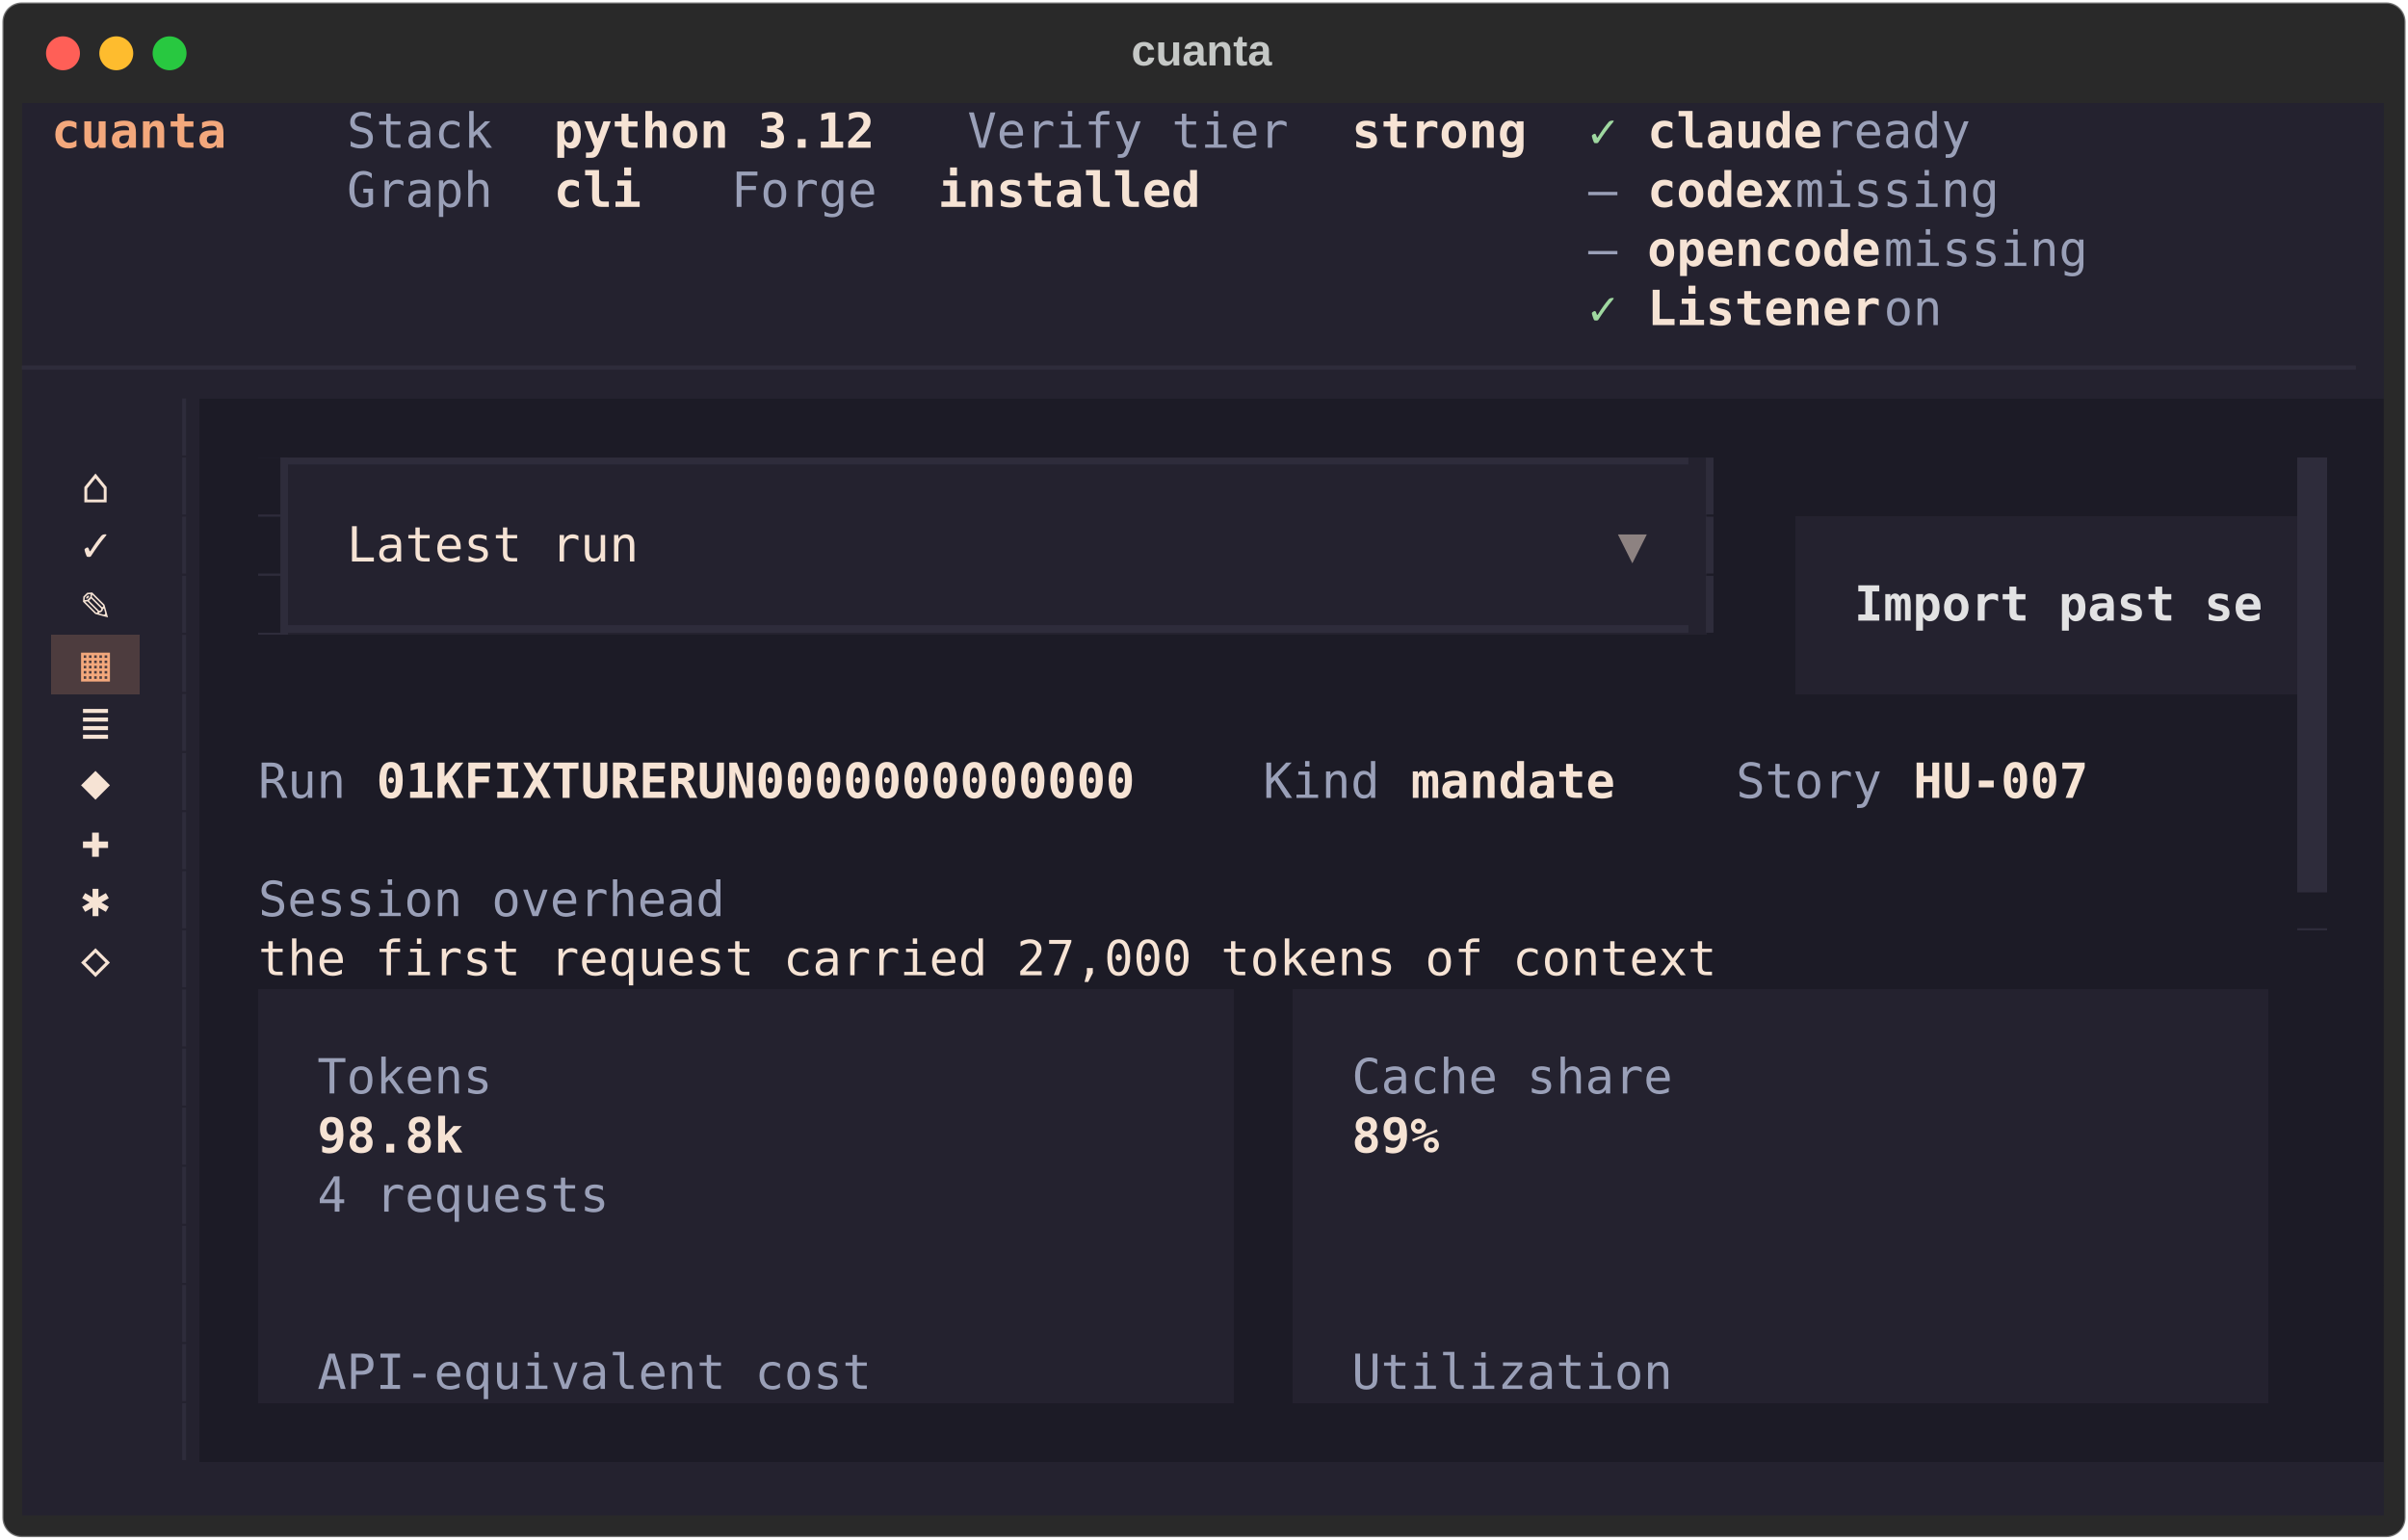
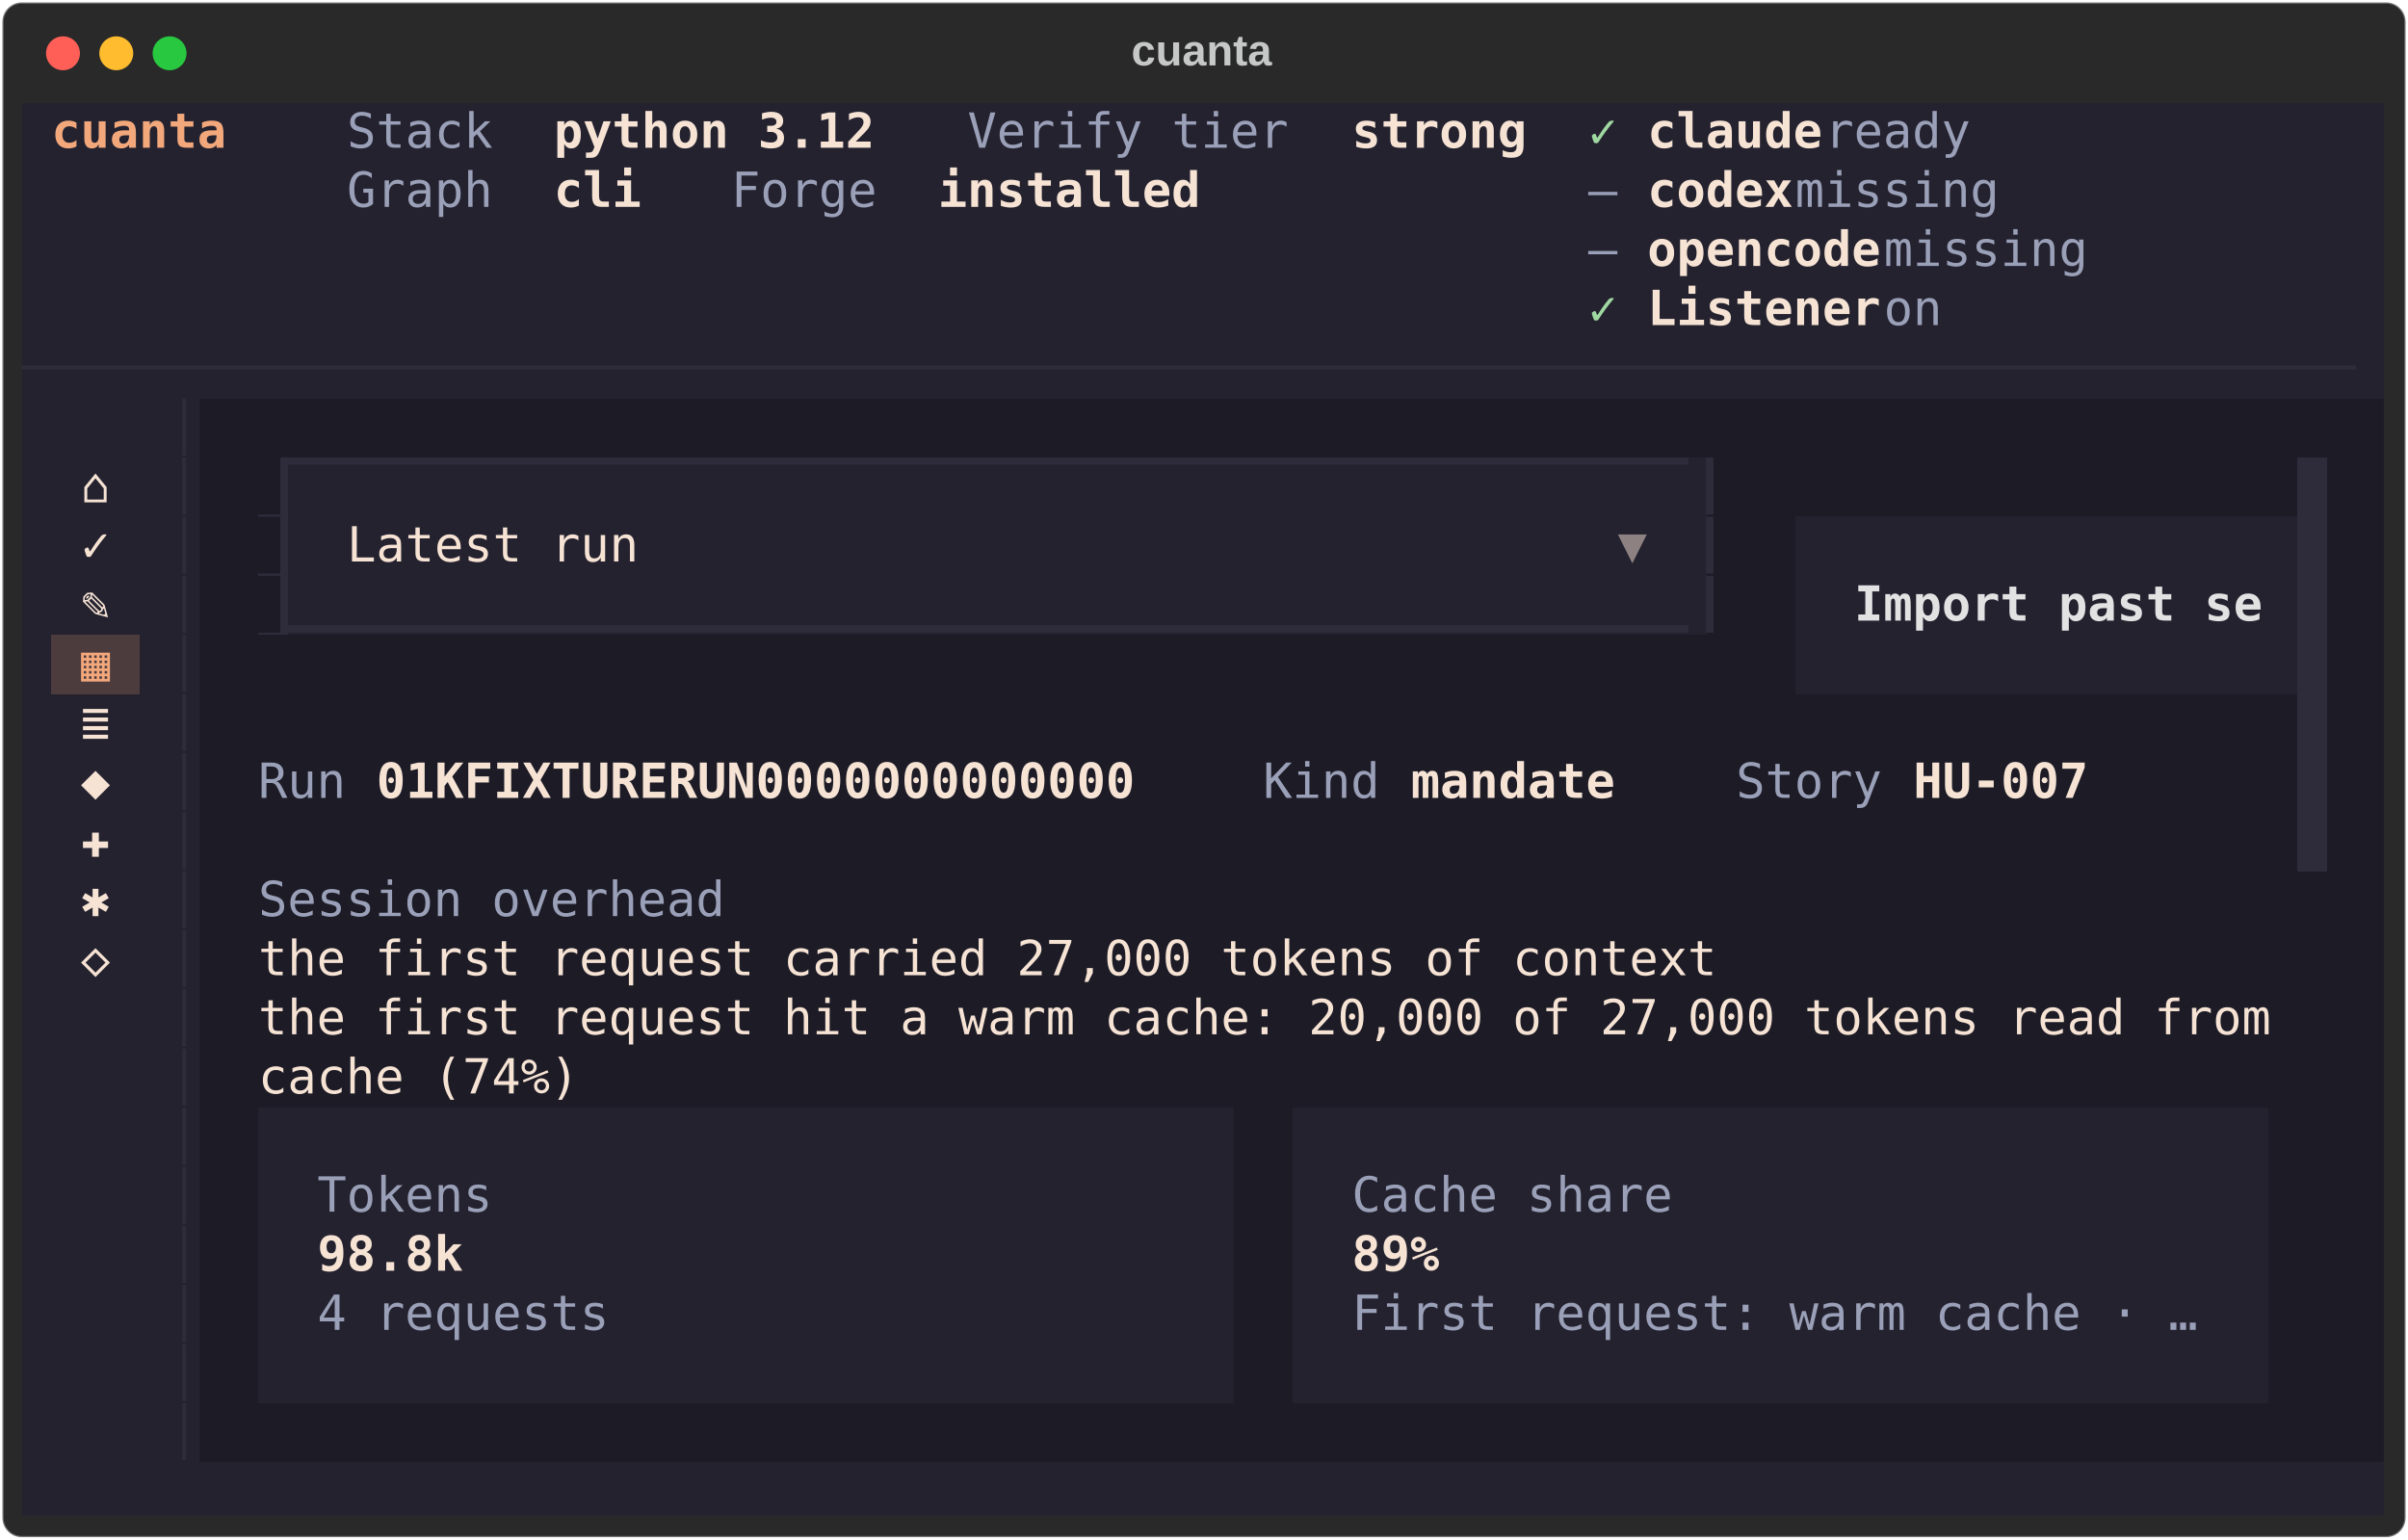
<svg xmlns="http://www.w3.org/2000/svg" class="rich-terminal" viewBox="0 0 994 635.6">
  <style>

    @font-face {
        font-family: "Fira Code";
        src: local("FiraCode-Regular"),
                url("https://cdnjs.cloudflare.com/ajax/libs/firacode/6.2.0/woff2/FiraCode-Regular.woff2") format("woff2"),
                url("https://cdnjs.cloudflare.com/ajax/libs/firacode/6.2.0/woff/FiraCode-Regular.woff") format("woff");
        font-style: normal;
        font-weight: 400;
    }
    @font-face {
        font-family: "Fira Code";
        src: local("FiraCode-Bold"),
                url("https://cdnjs.cloudflare.com/ajax/libs/firacode/6.2.0/woff2/FiraCode-Bold.woff2") format("woff2"),
                url("https://cdnjs.cloudflare.com/ajax/libs/firacode/6.2.0/woff/FiraCode-Bold.woff") format("woff");
        font-style: bold;
        font-weight: 700;
    }

    .terminal-matrix {
        font-family: Fira Code, monospace;
        font-size: 20px;
        line-height: 24.4px;
        font-variant-east-asian: full-width;
    }

    .terminal-title {
        font-size: 18px;
        font-weight: bold;
        font-family: arial;
    }

    .terminal-r1 { fill: #c5c8c6 }
.terminal-r2 { fill: #f3a87c;font-weight: bold }
.terminal-r3 { fill: #9aa0b8 }
.terminal-r4 { fill: #f6e3d4;font-weight: bold }
.terminal-r5 { fill: #f6e3d4 }
.terminal-r6 { fill: #9fd8a0 }
.terminal-r7 { fill: #2e2c3b }
.terminal-r8 { fill: #1c1b26 }
.terminal-r9 { fill: #8d8281 }
.terminal-r10 { fill: #e2e2e3;font-weight: bold }
    </style>
  <defs>
    <clipPath id="terminal-clip-terminal">
      <rect x="0" y="0" width="975.0" height="584.6" />
    </clipPath>
    <clipPath id="terminal-line-0">
      <rect x="0" y="1.5" width="976" height="24.65" />
    </clipPath>
    <clipPath id="terminal-line-1">
      <rect x="0" y="25.9" width="976" height="24.65" />
    </clipPath>
    <clipPath id="terminal-line-2">
      <rect x="0" y="50.3" width="976" height="24.65" />
    </clipPath>
    <clipPath id="terminal-line-3">
      <rect x="0" y="74.7" width="976" height="24.65" />
    </clipPath>
    <clipPath id="terminal-line-4">
      <rect x="0" y="99.1" width="976" height="24.65" />
    </clipPath>
    <clipPath id="terminal-line-5">
      <rect x="0" y="123.5" width="976" height="24.65" />
    </clipPath>
    <clipPath id="terminal-line-6">
      <rect x="0" y="147.9" width="976" height="24.65" />
    </clipPath>
    <clipPath id="terminal-line-7">
      <rect x="0" y="172.3" width="976" height="24.65" />
    </clipPath>
    <clipPath id="terminal-line-8">
      <rect x="0" y="196.7" width="976" height="24.65" />
    </clipPath>
    <clipPath id="terminal-line-9">
      <rect x="0" y="221.1" width="976" height="24.65" />
    </clipPath>
    <clipPath id="terminal-line-10">
      <rect x="0" y="245.5" width="976" height="24.65" />
    </clipPath>
    <clipPath id="terminal-line-11">
      <rect x="0" y="269.9" width="976" height="24.65" />
    </clipPath>
    <clipPath id="terminal-line-12">
      <rect x="0" y="294.3" width="976" height="24.65" />
    </clipPath>
    <clipPath id="terminal-line-13">
      <rect x="0" y="318.7" width="976" height="24.65" />
    </clipPath>
    <clipPath id="terminal-line-14">
      <rect x="0" y="343.1" width="976" height="24.65" />
    </clipPath>
    <clipPath id="terminal-line-15">
      <rect x="0" y="367.5" width="976" height="24.65" />
    </clipPath>
    <clipPath id="terminal-line-16">
      <rect x="0" y="391.9" width="976" height="24.65" />
    </clipPath>
    <clipPath id="terminal-line-17">
      <rect x="0" y="416.3" width="976" height="24.65" />
    </clipPath>
    <clipPath id="terminal-line-18">
      <rect x="0" y="440.7" width="976" height="24.65" />
    </clipPath>
    <clipPath id="terminal-line-19">
      <rect x="0" y="465.1" width="976" height="24.65" />
    </clipPath>
    <clipPath id="terminal-line-20">
      <rect x="0" y="489.5" width="976" height="24.65" />
    </clipPath>
    <clipPath id="terminal-line-21">
      <rect x="0" y="513.9" width="976" height="24.65" />
    </clipPath>
    <clipPath id="terminal-line-22">
      <rect x="0" y="538.3" width="976" height="24.65" />
    </clipPath>
  </defs>
  <rect fill="#292929" stroke="rgba(255,255,255,0.35)" stroke-width="1" x="1" y="1" width="992" height="633.6" rx="8" />
  <text class="terminal-title" fill="#c5c8c6" text-anchor="middle" x="496" y="27">cuanta</text>
  <g transform="translate(26,22)">
    <circle cx="0" cy="0" r="7" fill="#ff5f57" />
    <circle cx="22" cy="0" r="7" fill="#febc2e" />
    <circle cx="44" cy="0" r="7" fill="#28c840" />
  </g>
  <g transform="translate(9, 41)" clip-path="url(#terminal-clip-terminal)">
    <rect fill="#24222f" x="0" y="1.5" width="12.2" height="24.65" shape-rendering="crispEdges" />
    <rect fill="#24222f" x="12.2" y="1.5" width="73.2" height="24.65" shape-rendering="crispEdges" />
    <rect fill="#24222f" x="85.4" y="1.5" width="48.8" height="24.65" shape-rendering="crispEdges" />
    <rect fill="#24222f" x="134.2" y="1.5" width="85.4" height="24.65" shape-rendering="crispEdges" />
    <rect fill="#24222f" x="219.6" y="1.5" width="146.4" height="24.65" shape-rendering="crispEdges" />
    <rect fill="#24222f" x="366" y="1.5" width="24.4" height="24.65" shape-rendering="crispEdges" />
    <rect fill="#24222f" x="390.4" y="1.5" width="158.6" height="24.65" shape-rendering="crispEdges" />
    <rect fill="#24222f" x="549" y="1.5" width="85.4" height="24.65" shape-rendering="crispEdges" />
    <rect fill="#24222f" x="634.4" y="1.5" width="12.2" height="24.65" shape-rendering="crispEdges" />
    <rect fill="#24222f" x="646.6" y="1.5" width="24.4" height="24.65" shape-rendering="crispEdges" />
    <rect fill="#24222f" x="671" y="1.5" width="73.2" height="24.65" shape-rendering="crispEdges" />
    <rect fill="#24222f" x="744.2" y="1.5" width="85.4" height="24.65" shape-rendering="crispEdges" />
    <rect fill="#24222f" x="829.6" y="1.5" width="146.4" height="24.65" shape-rendering="crispEdges" />
    <rect fill="#24222f" x="0" y="25.9" width="134.2" height="24.65" shape-rendering="crispEdges" />
    <rect fill="#24222f" x="134.2" y="25.9" width="85.4" height="24.65" shape-rendering="crispEdges" />
    <rect fill="#24222f" x="219.6" y="25.9" width="48.8" height="24.65" shape-rendering="crispEdges" />
    <rect fill="#24222f" x="268.4" y="25.9" width="24.4" height="24.65" shape-rendering="crispEdges" />
    <rect fill="#24222f" x="292.8" y="25.9" width="85.4" height="24.65" shape-rendering="crispEdges" />
    <rect fill="#24222f" x="378.2" y="25.9" width="122" height="24.65" shape-rendering="crispEdges" />
    <rect fill="#24222f" x="500.2" y="25.9" width="146.4" height="24.65" shape-rendering="crispEdges" />
    <rect fill="#24222f" x="646.6" y="25.9" width="24.4" height="24.65" shape-rendering="crispEdges" />
    <rect fill="#24222f" x="671" y="25.9" width="61" height="24.65" shape-rendering="crispEdges" />
    <rect fill="#24222f" x="732" y="25.9" width="109.8" height="24.65" shape-rendering="crispEdges" />
    <rect fill="#24222f" x="841.8" y="25.9" width="134.2" height="24.65" shape-rendering="crispEdges" />
    <rect fill="#24222f" x="0" y="50.3" width="134.2" height="24.65" shape-rendering="crispEdges" />
    <rect fill="#24222f" x="134.2" y="50.3" width="512.4" height="24.65" shape-rendering="crispEdges" />
    <rect fill="#24222f" x="646.6" y="50.3" width="24.4" height="24.65" shape-rendering="crispEdges" />
    <rect fill="#24222f" x="671" y="50.3" width="97.6" height="24.65" shape-rendering="crispEdges" />
    <rect fill="#24222f" x="768.6" y="50.3" width="109.8" height="24.65" shape-rendering="crispEdges" />
    <rect fill="#24222f" x="878.4" y="50.3" width="97.6" height="24.65" shape-rendering="crispEdges" />
    <rect fill="#24222f" x="0" y="74.7" width="134.2" height="24.65" shape-rendering="crispEdges" />
    <rect fill="#24222f" x="134.2" y="74.7" width="512.4" height="24.65" shape-rendering="crispEdges" />
    <rect fill="#24222f" x="646.6" y="74.7" width="24.4" height="24.65" shape-rendering="crispEdges" />
    <rect fill="#24222f" x="671" y="74.7" width="97.6" height="24.65" shape-rendering="crispEdges" />
    <rect fill="#24222f" x="768.6" y="74.7" width="48.8" height="24.65" shape-rendering="crispEdges" />
    <rect fill="#24222f" x="817.4" y="74.7" width="158.6" height="24.65" shape-rendering="crispEdges" />
    <rect fill="#24222f" x="0" y="99.1" width="976" height="24.65" shape-rendering="crispEdges" />
    <rect fill="#24222f" x="0" y="123.5" width="61" height="24.65" shape-rendering="crispEdges" />
    <rect fill="#24222f" x="61" y="123.5" width="12.2" height="24.65" shape-rendering="crispEdges" />
    <rect fill="#1c1b26" x="73.2" y="123.5" width="902.8" height="24.65" shape-rendering="crispEdges" />
    <rect fill="#24222f" x="0" y="147.9" width="24.4" height="24.65" shape-rendering="crispEdges" />
    <rect fill="#24222f" x="24.4" y="147.9" width="12.2" height="24.65" shape-rendering="crispEdges" />
    <rect fill="#24222f" x="36.6" y="147.9" width="24.4" height="24.65" shape-rendering="crispEdges" />
    <rect fill="#24222f" x="61" y="147.9" width="12.2" height="24.65" shape-rendering="crispEdges" />
    <rect fill="#1c1b26" x="73.2" y="147.9" width="24.4" height="24.65" shape-rendering="crispEdges" />
    <rect fill="#2e2c3b" x="97.6" y="147.9" width="12.2" height="24.65" shape-rendering="crispEdges" />
    <rect fill="#24222f" x="109.8" y="147.9" width="585.6" height="24.65" shape-rendering="crispEdges" />
    <rect fill="#1c1b26" x="695.4" y="147.9" width="12.2" height="24.65" shape-rendering="crispEdges" />
    <rect fill="#1c1b26" x="707.6" y="147.9" width="231.8" height="24.65" shape-rendering="crispEdges" />
    <rect fill="#2e2c3b" x="939.4" y="147.9" width="12.2" height="24.65" shape-rendering="crispEdges" />
    <rect fill="#1c1b26" x="951.6" y="147.9" width="24.4" height="24.65" shape-rendering="crispEdges" />
    <rect fill="#24222f" x="0" y="172.3" width="24.4" height="24.65" shape-rendering="crispEdges" />
    <rect fill="#24222f" x="24.4" y="172.3" width="12.2" height="24.65" shape-rendering="crispEdges" />
    <rect fill="#24222f" x="36.6" y="172.3" width="24.4" height="24.65" shape-rendering="crispEdges" />
    <rect fill="#24222f" x="61" y="172.3" width="12.2" height="24.65" shape-rendering="crispEdges" />
    <rect fill="#1c1b26" x="73.2" y="172.3" width="24.4" height="24.65" shape-rendering="crispEdges" />
    <rect fill="#2e2c3b" x="97.6" y="172.3" width="12.2" height="24.65" shape-rendering="crispEdges" />
    <rect fill="#24222f" x="109.8" y="172.3" width="24.4" height="24.65" shape-rendering="crispEdges" />
    <rect fill="#24222f" x="134.2" y="172.3" width="122" height="24.65" shape-rendering="crispEdges" />
    <rect fill="#24222f" x="256.2" y="172.3" width="402.6" height="24.65" shape-rendering="crispEdges" />
    <rect fill="#24222f" x="658.8" y="172.3" width="12.2" height="24.65" shape-rendering="crispEdges" />
    <rect fill="#24222f" x="671" y="172.3" width="24.4" height="24.65" shape-rendering="crispEdges" />
    <rect fill="#1c1b26" x="695.4" y="172.3" width="12.2" height="24.65" shape-rendering="crispEdges" />
    <rect fill="#1c1b26" x="707.6" y="172.3" width="24.4" height="24.65" shape-rendering="crispEdges" />
    <rect fill="#24222f" x="732" y="172.3" width="207.4" height="24.65" shape-rendering="crispEdges" />
    <rect fill="#2e2c3b" x="939.4" y="172.3" width="12.2" height="24.65" shape-rendering="crispEdges" />
    <rect fill="#1c1b26" x="951.6" y="172.3" width="24.4" height="24.65" shape-rendering="crispEdges" />
    <rect fill="#24222f" x="0" y="196.7" width="24.4" height="24.65" shape-rendering="crispEdges" />
    <rect fill="#24222f" x="24.4" y="196.7" width="12.2" height="24.65" shape-rendering="crispEdges" />
    <rect fill="#24222f" x="36.6" y="196.7" width="24.4" height="24.65" shape-rendering="crispEdges" />
    <rect fill="#24222f" x="61" y="196.7" width="12.2" height="24.65" shape-rendering="crispEdges" />
    <rect fill="#1c1b26" x="73.2" y="196.7" width="24.4" height="24.65" shape-rendering="crispEdges" />
    <rect fill="#2e2c3b" x="97.6" y="196.7" width="12.2" height="24.65" shape-rendering="crispEdges" />
    <rect fill="#24222f" x="109.8" y="196.7" width="585.6" height="24.65" shape-rendering="crispEdges" />
    <rect fill="#1c1b26" x="695.4" y="196.7" width="12.2" height="24.65" shape-rendering="crispEdges" />
    <rect fill="#1c1b26" x="707.6" y="196.7" width="24.4" height="24.65" shape-rendering="crispEdges" />
    <rect fill="#24222f" x="732" y="196.7" width="24.4" height="24.65" shape-rendering="crispEdges" />
    <rect fill="#24222f" x="756.4" y="196.7" width="183" height="24.65" shape-rendering="crispEdges" />
    <rect fill="#2e2c3b" x="939.4" y="196.7" width="12.2" height="24.65" shape-rendering="crispEdges" />
    <rect fill="#1c1b26" x="951.6" y="196.7" width="24.4" height="24.65" shape-rendering="crispEdges" />
    <rect fill="#24222f" x="0" y="221.1" width="12.2" height="24.65" shape-rendering="crispEdges" />
    <rect fill="#4d3c3e" x="12.2" y="221.1" width="12.2" height="24.65" shape-rendering="crispEdges" />
    <rect fill="#4d3c3e" x="24.4" y="221.1" width="12.2" height="24.65" shape-rendering="crispEdges" />
    <rect fill="#4d3c3e" x="36.6" y="221.1" width="12.2" height="24.65" shape-rendering="crispEdges" />
    <rect fill="#24222f" x="48.8" y="221.1" width="12.2" height="24.65" shape-rendering="crispEdges" />
    <rect fill="#24222f" x="61" y="221.1" width="12.2" height="24.65" shape-rendering="crispEdges" />
    <rect fill="#1c1b26" x="73.2" y="221.1" width="658.8" height="24.65" shape-rendering="crispEdges" />
    <rect fill="#24222f" x="732" y="221.1" width="207.4" height="24.65" shape-rendering="crispEdges" />
    <rect fill="#2e2c3b" x="939.4" y="221.1" width="12.2" height="24.65" shape-rendering="crispEdges" />
    <rect fill="#1c1b26" x="951.6" y="221.1" width="24.4" height="24.65" shape-rendering="crispEdges" />
    <rect fill="#24222f" x="0" y="245.5" width="24.4" height="24.65" shape-rendering="crispEdges" />
    <rect fill="#24222f" x="24.4" y="245.5" width="12.2" height="24.65" shape-rendering="crispEdges" />
    <rect fill="#24222f" x="36.6" y="245.5" width="24.4" height="24.65" shape-rendering="crispEdges" />
    <rect fill="#24222f" x="61" y="245.5" width="12.2" height="24.65" shape-rendering="crispEdges" />
    <rect fill="#1c1b26" x="73.2" y="245.5" width="866.2" height="24.65" shape-rendering="crispEdges" />
    <rect fill="#2e2c3b" x="939.4" y="245.5" width="12.2" height="24.65" shape-rendering="crispEdges" />
    <rect fill="#1c1b26" x="951.6" y="245.5" width="24.4" height="24.65" shape-rendering="crispEdges" />
    <rect fill="#24222f" x="0" y="269.9" width="24.4" height="24.65" shape-rendering="crispEdges" />
    <rect fill="#24222f" x="24.4" y="269.9" width="12.2" height="24.65" shape-rendering="crispEdges" />
    <rect fill="#24222f" x="36.6" y="269.9" width="24.4" height="24.65" shape-rendering="crispEdges" />
    <rect fill="#24222f" x="61" y="269.9" width="12.2" height="24.65" shape-rendering="crispEdges" />
    <rect fill="#1c1b26" x="73.2" y="269.9" width="24.4" height="24.65" shape-rendering="crispEdges" />
    <rect fill="#1c1b26" x="97.6" y="269.9" width="48.8" height="24.65" shape-rendering="crispEdges" />
    <rect fill="#1c1b26" x="146.4" y="269.9" width="317.2" height="24.65" shape-rendering="crispEdges" />
    <rect fill="#1c1b26" x="463.6" y="269.9" width="48.8" height="24.65" shape-rendering="crispEdges" />
    <rect fill="#1c1b26" x="512.4" y="269.9" width="61" height="24.65" shape-rendering="crispEdges" />
    <rect fill="#1c1b26" x="573.4" y="269.9" width="85.4" height="24.65" shape-rendering="crispEdges" />
    <rect fill="#1c1b26" x="658.8" y="269.9" width="48.8" height="24.65" shape-rendering="crispEdges" />
    <rect fill="#1c1b26" x="707.6" y="269.9" width="73.2" height="24.65" shape-rendering="crispEdges" />
    <rect fill="#1c1b26" x="780.8" y="269.9" width="73.2" height="24.65" shape-rendering="crispEdges" />
    <rect fill="#1c1b26" x="854" y="269.9" width="48.8" height="24.65" shape-rendering="crispEdges" />
    <rect fill="#1c1b26" x="902.8" y="269.9" width="36.6" height="24.65" shape-rendering="crispEdges" />
    <rect fill="#2e2c3b" x="939.4" y="269.9" width="12.2" height="24.65" shape-rendering="crispEdges" />
    <rect fill="#1c1b26" x="951.6" y="269.9" width="24.4" height="24.65" shape-rendering="crispEdges" />
    <rect fill="#24222f" x="0" y="294.3" width="24.4" height="24.65" shape-rendering="crispEdges" />
    <rect fill="#24222f" x="24.4" y="294.3" width="12.2" height="24.65" shape-rendering="crispEdges" />
    <rect fill="#24222f" x="36.6" y="294.3" width="24.4" height="24.65" shape-rendering="crispEdges" />
    <rect fill="#24222f" x="61" y="294.3" width="12.2" height="24.65" shape-rendering="crispEdges" />
    <rect fill="#1c1b26" x="73.2" y="294.3" width="866.2" height="24.65" shape-rendering="crispEdges" />
    <rect fill="#2e2c3b" x="939.4" y="294.3" width="12.2" height="24.65" shape-rendering="crispEdges" />
    <rect fill="#1c1b26" x="951.6" y="294.3" width="24.4" height="24.65" shape-rendering="crispEdges" />
    <rect fill="#24222f" x="0" y="318.7" width="24.4" height="24.65" shape-rendering="crispEdges" />
    <rect fill="#24222f" x="24.4" y="318.7" width="12.2" height="24.65" shape-rendering="crispEdges" />
    <rect fill="#24222f" x="36.6" y="318.7" width="24.4" height="24.65" shape-rendering="crispEdges" />
    <rect fill="#24222f" x="61" y="318.7" width="12.2" height="24.65" shape-rendering="crispEdges" />
    <rect fill="#1c1b26" x="73.2" y="318.7" width="24.4" height="24.65" shape-rendering="crispEdges" />
    <rect fill="#1c1b26" x="97.6" y="318.7" width="195.2" height="24.65" shape-rendering="crispEdges" />
    <rect fill="#1c1b26" x="292.8" y="318.7" width="646.6" height="24.65" shape-rendering="crispEdges" />
-     <rect fill="#2e2c3b" x="939.4" y="318.7" width="12.2" height="24.65" shape-rendering="crispEdges" />
+     <rect fill="#1c1b26" x="939.4" y="318.7" width="12.2" height="24.65" shape-rendering="crispEdges" />
    <rect fill="#1c1b26" x="951.6" y="318.7" width="24.4" height="24.65" shape-rendering="crispEdges" />
    <rect fill="#24222f" x="0" y="343.1" width="24.4" height="24.65" shape-rendering="crispEdges" />
    <rect fill="#24222f" x="24.4" y="343.1" width="12.2" height="24.65" shape-rendering="crispEdges" />
    <rect fill="#24222f" x="36.6" y="343.1" width="24.4" height="24.65" shape-rendering="crispEdges" />
    <rect fill="#24222f" x="61" y="343.1" width="12.2" height="24.65" shape-rendering="crispEdges" />
    <rect fill="#1c1b26" x="73.2" y="343.1" width="24.4" height="24.65" shape-rendering="crispEdges" />
    <rect fill="#1c1b26" x="97.6" y="343.1" width="610" height="24.65" shape-rendering="crispEdges" />
    <rect fill="#1c1b26" x="707.6" y="343.1" width="231.8" height="24.65" shape-rendering="crispEdges" />
    <rect fill="#1c1b26" x="939.4" y="343.1" width="12.2" height="24.65" shape-rendering="crispEdges" />
    <rect fill="#1c1b26" x="951.6" y="343.1" width="24.4" height="24.65" shape-rendering="crispEdges" />
    <rect fill="#24222f" x="0" y="367.5" width="61" height="24.65" shape-rendering="crispEdges" />
    <rect fill="#24222f" x="61" y="367.5" width="12.2" height="24.65" shape-rendering="crispEdges" />
    <rect fill="#1c1b26" x="73.2" y="367.5" width="24.4" height="24.65" shape-rendering="crispEdges" />
-     <rect fill="#24222f" x="97.6" y="367.5" width="402.6" height="24.65" shape-rendering="crispEdges" />
-     <rect fill="#1c1b26" x="500.2" y="367.5" width="24.4" height="24.65" shape-rendering="crispEdges" />
-     <rect fill="#24222f" x="524.6" y="367.5" width="402.6" height="24.65" shape-rendering="crispEdges" />
-     <rect fill="#1c1b26" x="927.2" y="367.5" width="12.2" height="24.65" shape-rendering="crispEdges" />
+     <rect fill="#1c1b26" x="97.6" y="367.5" width="841.8" height="24.65" shape-rendering="crispEdges" />
    <rect fill="#1c1b26" x="939.4" y="367.5" width="12.2" height="24.65" shape-rendering="crispEdges" />
    <rect fill="#1c1b26" x="951.6" y="367.5" width="24.4" height="24.65" shape-rendering="crispEdges" />
    <rect fill="#24222f" x="0" y="391.9" width="61" height="24.65" shape-rendering="crispEdges" />
    <rect fill="#24222f" x="61" y="391.9" width="12.2" height="24.65" shape-rendering="crispEdges" />
    <rect fill="#1c1b26" x="73.2" y="391.9" width="24.4" height="24.65" shape-rendering="crispEdges" />
-     <rect fill="#24222f" x="97.6" y="391.9" width="24.4" height="24.65" shape-rendering="crispEdges" />
-     <rect fill="#24222f" x="122" y="391.9" width="73.2" height="24.65" shape-rendering="crispEdges" />
-     <rect fill="#24222f" x="195.2" y="391.9" width="305" height="24.65" shape-rendering="crispEdges" />
-     <rect fill="#1c1b26" x="500.2" y="391.9" width="24.4" height="24.65" shape-rendering="crispEdges" />
-     <rect fill="#24222f" x="524.6" y="391.9" width="24.4" height="24.65" shape-rendering="crispEdges" />
-     <rect fill="#24222f" x="549" y="391.9" width="134.2" height="24.65" shape-rendering="crispEdges" />
-     <rect fill="#24222f" x="683.2" y="391.9" width="244" height="24.65" shape-rendering="crispEdges" />
-     <rect fill="#1c1b26" x="927.2" y="391.9" width="12.2" height="24.65" shape-rendering="crispEdges" />
+     <rect fill="#1c1b26" x="97.6" y="391.9" width="134.2" height="24.65" shape-rendering="crispEdges" />
+     <rect fill="#1c1b26" x="231.8" y="391.9" width="707.6" height="24.65" shape-rendering="crispEdges" />
    <rect fill="#1c1b26" x="939.4" y="391.9" width="12.2" height="24.65" shape-rendering="crispEdges" />
    <rect fill="#1c1b26" x="951.6" y="391.9" width="24.4" height="24.65" shape-rendering="crispEdges" />
    <rect fill="#24222f" x="0" y="416.3" width="61" height="24.65" shape-rendering="crispEdges" />
    <rect fill="#24222f" x="61" y="416.3" width="12.2" height="24.65" shape-rendering="crispEdges" />
    <rect fill="#1c1b26" x="73.2" y="416.3" width="24.4" height="24.65" shape-rendering="crispEdges" />
-     <rect fill="#24222f" x="97.6" y="416.3" width="24.4" height="24.65" shape-rendering="crispEdges" />
-     <rect fill="#24222f" x="122" y="416.3" width="61" height="24.65" shape-rendering="crispEdges" />
-     <rect fill="#24222f" x="183" y="416.3" width="317.2" height="24.65" shape-rendering="crispEdges" />
+     <rect fill="#24222f" x="97.6" y="416.3" width="402.6" height="24.65" shape-rendering="crispEdges" />
    <rect fill="#1c1b26" x="500.2" y="416.3" width="24.4" height="24.65" shape-rendering="crispEdges" />
-     <rect fill="#24222f" x="524.6" y="416.3" width="24.4" height="24.65" shape-rendering="crispEdges" />
-     <rect fill="#24222f" x="549" y="416.3" width="36.6" height="24.65" shape-rendering="crispEdges" />
-     <rect fill="#24222f" x="585.6" y="416.3" width="341.6" height="24.65" shape-rendering="crispEdges" />
+     <rect fill="#24222f" x="524.6" y="416.3" width="402.6" height="24.65" shape-rendering="crispEdges" />
    <rect fill="#1c1b26" x="927.2" y="416.3" width="12.2" height="24.65" shape-rendering="crispEdges" />
    <rect fill="#1c1b26" x="939.4" y="416.3" width="12.2" height="24.65" shape-rendering="crispEdges" />
    <rect fill="#1c1b26" x="951.6" y="416.3" width="24.4" height="24.65" shape-rendering="crispEdges" />
    <rect fill="#24222f" x="0" y="440.7" width="61" height="24.65" shape-rendering="crispEdges" />
    <rect fill="#24222f" x="61" y="440.7" width="12.2" height="24.65" shape-rendering="crispEdges" />
    <rect fill="#1c1b26" x="73.2" y="440.7" width="24.4" height="24.65" shape-rendering="crispEdges" />
    <rect fill="#24222f" x="97.6" y="440.7" width="24.4" height="24.65" shape-rendering="crispEdges" />
-     <rect fill="#24222f" x="122" y="440.7" width="122" height="24.65" shape-rendering="crispEdges" />
-     <rect fill="#24222f" x="244" y="440.7" width="256.2" height="24.65" shape-rendering="crispEdges" />
+     <rect fill="#24222f" x="122" y="440.7" width="73.2" height="24.65" shape-rendering="crispEdges" />
+     <rect fill="#24222f" x="195.2" y="440.7" width="305" height="24.65" shape-rendering="crispEdges" />
    <rect fill="#1c1b26" x="500.2" y="440.7" width="24.4" height="24.65" shape-rendering="crispEdges" />
    <rect fill="#24222f" x="524.6" y="440.7" width="24.4" height="24.65" shape-rendering="crispEdges" />
-     <rect fill="#24222f" x="549" y="440.7" width="0" height="24.65" shape-rendering="crispEdges" />
-     <rect fill="#24222f" x="549" y="440.7" width="378.2" height="24.65" shape-rendering="crispEdges" />
+     <rect fill="#24222f" x="549" y="440.7" width="134.2" height="24.65" shape-rendering="crispEdges" />
+     <rect fill="#24222f" x="683.2" y="440.7" width="244" height="24.65" shape-rendering="crispEdges" />
    <rect fill="#1c1b26" x="927.2" y="440.7" width="12.2" height="24.65" shape-rendering="crispEdges" />
    <rect fill="#1c1b26" x="939.4" y="440.7" width="12.2" height="24.65" shape-rendering="crispEdges" />
    <rect fill="#1c1b26" x="951.6" y="440.7" width="24.4" height="24.65" shape-rendering="crispEdges" />
    <rect fill="#24222f" x="0" y="465.1" width="61" height="24.65" shape-rendering="crispEdges" />
    <rect fill="#24222f" x="61" y="465.1" width="12.2" height="24.65" shape-rendering="crispEdges" />
    <rect fill="#1c1b26" x="73.2" y="465.1" width="24.4" height="24.65" shape-rendering="crispEdges" />
-     <rect fill="#24222f" x="97.6" y="465.1" width="402.6" height="24.65" shape-rendering="crispEdges" />
+     <rect fill="#24222f" x="97.6" y="465.1" width="24.4" height="24.65" shape-rendering="crispEdges" />
+     <rect fill="#24222f" x="122" y="465.1" width="61" height="24.65" shape-rendering="crispEdges" />
+     <rect fill="#24222f" x="183" y="465.1" width="317.2" height="24.65" shape-rendering="crispEdges" />
    <rect fill="#1c1b26" x="500.2" y="465.1" width="24.4" height="24.65" shape-rendering="crispEdges" />
-     <rect fill="#24222f" x="524.6" y="465.1" width="402.6" height="24.65" shape-rendering="crispEdges" />
+     <rect fill="#24222f" x="524.6" y="465.1" width="24.4" height="24.65" shape-rendering="crispEdges" />
+     <rect fill="#24222f" x="549" y="465.1" width="36.6" height="24.65" shape-rendering="crispEdges" />
+     <rect fill="#24222f" x="585.6" y="465.1" width="341.6" height="24.65" shape-rendering="crispEdges" />
    <rect fill="#1c1b26" x="927.2" y="465.1" width="12.2" height="24.65" shape-rendering="crispEdges" />
    <rect fill="#1c1b26" x="939.4" y="465.1" width="12.2" height="24.65" shape-rendering="crispEdges" />
    <rect fill="#1c1b26" x="951.6" y="465.1" width="24.4" height="24.65" shape-rendering="crispEdges" />
    <rect fill="#24222f" x="0" y="489.5" width="61" height="24.65" shape-rendering="crispEdges" />
    <rect fill="#24222f" x="61" y="489.5" width="12.2" height="24.65" shape-rendering="crispEdges" />
    <rect fill="#1c1b26" x="73.2" y="489.5" width="24.4" height="24.65" shape-rendering="crispEdges" />
-     <rect fill="#24222f" x="97.6" y="489.5" width="402.6" height="24.65" shape-rendering="crispEdges" />
+     <rect fill="#24222f" x="97.6" y="489.5" width="24.4" height="24.65" shape-rendering="crispEdges" />
+     <rect fill="#24222f" x="122" y="489.5" width="122" height="24.65" shape-rendering="crispEdges" />
+     <rect fill="#24222f" x="244" y="489.5" width="256.2" height="24.65" shape-rendering="crispEdges" />
    <rect fill="#1c1b26" x="500.2" y="489.5" width="24.4" height="24.65" shape-rendering="crispEdges" />
-     <rect fill="#24222f" x="524.6" y="489.5" width="402.6" height="24.65" shape-rendering="crispEdges" />
+     <rect fill="#24222f" x="524.6" y="489.5" width="24.4" height="24.65" shape-rendering="crispEdges" />
+     <rect fill="#24222f" x="549" y="489.5" width="353.8" height="24.65" shape-rendering="crispEdges" />
+     <rect fill="#24222f" x="902.8" y="489.5" width="24.4" height="24.65" shape-rendering="crispEdges" />
    <rect fill="#1c1b26" x="927.2" y="489.5" width="12.2" height="24.65" shape-rendering="crispEdges" />
    <rect fill="#1c1b26" x="939.4" y="489.5" width="12.2" height="24.65" shape-rendering="crispEdges" />
    <rect fill="#1c1b26" x="951.6" y="489.5" width="24.4" height="24.65" shape-rendering="crispEdges" />
    <rect fill="#24222f" x="0" y="513.9" width="61" height="24.65" shape-rendering="crispEdges" />
    <rect fill="#24222f" x="61" y="513.9" width="12.2" height="24.65" shape-rendering="crispEdges" />
    <rect fill="#1c1b26" x="73.2" y="513.9" width="24.4" height="24.65" shape-rendering="crispEdges" />
-     <rect fill="#24222f" x="97.6" y="513.9" width="24.4" height="24.65" shape-rendering="crispEdges" />
-     <rect fill="#24222f" x="122" y="513.9" width="231.8" height="24.65" shape-rendering="crispEdges" />
-     <rect fill="#24222f" x="353.8" y="513.9" width="146.4" height="24.65" shape-rendering="crispEdges" />
+     <rect fill="#24222f" x="97.6" y="513.9" width="402.6" height="24.65" shape-rendering="crispEdges" />
    <rect fill="#1c1b26" x="500.2" y="513.9" width="24.4" height="24.65" shape-rendering="crispEdges" />
-     <rect fill="#24222f" x="524.6" y="513.9" width="24.4" height="24.65" shape-rendering="crispEdges" />
-     <rect fill="#24222f" x="549" y="513.9" width="134.2" height="24.65" shape-rendering="crispEdges" />
-     <rect fill="#24222f" x="683.2" y="513.9" width="244" height="24.65" shape-rendering="crispEdges" />
+     <rect fill="#24222f" x="524.6" y="513.9" width="402.6" height="24.65" shape-rendering="crispEdges" />
    <rect fill="#1c1b26" x="927.2" y="513.9" width="12.2" height="24.65" shape-rendering="crispEdges" />
    <rect fill="#1c1b26" x="939.4" y="513.9" width="12.2" height="24.65" shape-rendering="crispEdges" />
    <rect fill="#1c1b26" x="951.6" y="513.9" width="24.4" height="24.65" shape-rendering="crispEdges" />
    <rect fill="#24222f" x="0" y="538.3" width="61" height="24.65" shape-rendering="crispEdges" />
    <rect fill="#24222f" x="61" y="538.3" width="12.2" height="24.65" shape-rendering="crispEdges" />
    <rect fill="#1c1b26" x="73.2" y="538.3" width="902.8" height="24.65" shape-rendering="crispEdges" />
    <rect fill="#24222f" x="0" y="562.7" width="976" height="24.65" shape-rendering="crispEdges" />
    <g class="terminal-matrix">
      <text class="terminal-r2" x="12.2" y="20" textLength="73.2" clip-path="url(#terminal-line-0)">cuanta</text>
      <text class="terminal-r3" x="134.2" y="20" textLength="85.4" clip-path="url(#terminal-line-0)"> Stack </text>
      <text class="terminal-r4" x="219.6" y="20" textLength="146.4" clip-path="url(#terminal-line-0)">python 3.12 </text>
      <text class="terminal-r3" x="390.4" y="20" textLength="158.6" clip-path="url(#terminal-line-0)"> Verify tier </text>
      <text class="terminal-r4" x="549" y="20" textLength="85.4" clip-path="url(#terminal-line-0)">strong </text>
      <text class="terminal-r6" x="646.6" y="20" textLength="24.4" clip-path="url(#terminal-line-0)">✓ </text>
      <text class="terminal-r4" x="671" y="20" textLength="73.2" clip-path="url(#terminal-line-0)">claude</text>
      <text class="terminal-r3" x="744.2" y="20" textLength="85.4" clip-path="url(#terminal-line-0)">  ready</text>
      <text class="terminal-r1" x="976" y="20" textLength="12.2" clip-path="url(#terminal-line-0)">
</text>
      <text class="terminal-r3" x="134.2" y="44.4" textLength="85.4" clip-path="url(#terminal-line-1)"> Graph </text>
      <text class="terminal-r4" x="219.6" y="44.4" textLength="48.8" clip-path="url(#terminal-line-1)">cli </text>
      <text class="terminal-r3" x="292.8" y="44.4" textLength="85.4" clip-path="url(#terminal-line-1)"> Forge </text>
      <text class="terminal-r4" x="378.2" y="44.4" textLength="122" clip-path="url(#terminal-line-1)">installed </text>
      <text class="terminal-r3" x="646.6" y="44.4" textLength="24.4" clip-path="url(#terminal-line-1)">– </text>
      <text class="terminal-r4" x="671" y="44.4" textLength="61" clip-path="url(#terminal-line-1)">codex</text>
      <text class="terminal-r3" x="732" y="44.4" textLength="109.8" clip-path="url(#terminal-line-1)">  missing</text>
      <text class="terminal-r1" x="976" y="44.4" textLength="12.2" clip-path="url(#terminal-line-1)">
</text>
      <text class="terminal-r3" x="646.6" y="68.8" textLength="24.4" clip-path="url(#terminal-line-2)">– </text>
      <text class="terminal-r4" x="671" y="68.8" textLength="97.6" clip-path="url(#terminal-line-2)">opencode</text>
      <text class="terminal-r3" x="768.6" y="68.8" textLength="109.8" clip-path="url(#terminal-line-2)">  missing</text>
      <text class="terminal-r1" x="976" y="68.8" textLength="12.2" clip-path="url(#terminal-line-2)">
</text>
      <text class="terminal-r6" x="646.6" y="93.2" textLength="24.4" clip-path="url(#terminal-line-3)">✓ </text>
      <text class="terminal-r4" x="671" y="93.2" textLength="97.6" clip-path="url(#terminal-line-3)">Listener</text>
      <text class="terminal-r3" x="768.6" y="93.2" textLength="48.8" clip-path="url(#terminal-line-3)">  on</text>
      <text class="terminal-r1" x="976" y="93.2" textLength="12.2" clip-path="url(#terminal-line-3)">
</text>
      <text class="terminal-r7" x="0" y="117.6" textLength="976" clip-path="url(#terminal-line-4)">────────────────────────────────────────────────────────────────────────────────</text>
      <text class="terminal-r1" x="976" y="117.6" textLength="12.2" clip-path="url(#terminal-line-4)">
</text>
      <text class="terminal-r7" x="61" y="142" textLength="12.2" clip-path="url(#terminal-line-5)">│</text>
      <text class="terminal-r1" x="976" y="142" textLength="12.2" clip-path="url(#terminal-line-5)">
</text>
      <text class="terminal-r5" x="24.4" y="166.4" textLength="12.2" clip-path="url(#terminal-line-6)">⌂</text>
      <text class="terminal-r7" x="61" y="166.4" textLength="12.2" clip-path="url(#terminal-line-6)">│</text>
      <text class="terminal-r8" x="97.6" y="166.4" textLength="12.2" clip-path="url(#terminal-line-6)">▊</text>
      <text class="terminal-r7" x="109.8" y="166.4" textLength="585.6" clip-path="url(#terminal-line-6)">▔▔▔▔▔▔▔▔▔▔▔▔▔▔▔▔▔▔▔▔▔▔▔▔▔▔▔▔▔▔▔▔▔▔▔▔▔▔▔▔▔▔▔▔▔▔▔▔</text>
      <text class="terminal-r7" x="695.4" y="166.4" textLength="12.2" clip-path="url(#terminal-line-6)">▎</text>
      <text class="terminal-r1" x="976" y="166.4" textLength="12.2" clip-path="url(#terminal-line-6)">
</text>
      <text class="terminal-r5" x="24.4" y="190.8" textLength="12.2" clip-path="url(#terminal-line-7)">✓</text>
      <text class="terminal-r7" x="61" y="190.8" textLength="12.2" clip-path="url(#terminal-line-7)">│</text>
      <text class="terminal-r8" x="97.6" y="190.8" textLength="12.2" clip-path="url(#terminal-line-7)">▊</text>
      <text class="terminal-r5" x="134.2" y="190.8" textLength="122" clip-path="url(#terminal-line-7)">Latest run</text>
      <text class="terminal-r9" x="658.8" y="190.8" textLength="12.2" clip-path="url(#terminal-line-7)">▼</text>
      <text class="terminal-r7" x="695.4" y="190.8" textLength="12.2" clip-path="url(#terminal-line-7)">▎</text>
      <text class="terminal-r1" x="976" y="190.8" textLength="12.2" clip-path="url(#terminal-line-7)">
</text>
      <text class="terminal-r5" x="24.4" y="215.2" textLength="12.2" clip-path="url(#terminal-line-8)">✎</text>
      <text class="terminal-r7" x="61" y="215.2" textLength="12.2" clip-path="url(#terminal-line-8)">│</text>
      <text class="terminal-r8" x="97.6" y="215.2" textLength="12.2" clip-path="url(#terminal-line-8)">▊</text>
      <text class="terminal-r7" x="109.8" y="215.2" textLength="585.6" clip-path="url(#terminal-line-8)">▁▁▁▁▁▁▁▁▁▁▁▁▁▁▁▁▁▁▁▁▁▁▁▁▁▁▁▁▁▁▁▁▁▁▁▁▁▁▁▁▁▁▁▁▁▁▁▁</text>
      <text class="terminal-r7" x="695.4" y="215.2" textLength="12.2" clip-path="url(#terminal-line-8)">▎</text>
      <text class="terminal-r10" x="756.4" y="215.2" textLength="183" clip-path="url(#terminal-line-8)"> Import past se</text>
      <text class="terminal-r1" x="976" y="215.2" textLength="12.2" clip-path="url(#terminal-line-8)">
</text>
      <text class="terminal-r2" x="24.4" y="239.6" textLength="12.2" clip-path="url(#terminal-line-9)">▦</text>
      <text class="terminal-r7" x="61" y="239.6" textLength="12.2" clip-path="url(#terminal-line-9)">│</text>
      <text class="terminal-r1" x="976" y="239.6" textLength="12.2" clip-path="url(#terminal-line-9)">
</text>
      <text class="terminal-r5" x="24.4" y="264" textLength="12.2" clip-path="url(#terminal-line-10)">≣</text>
      <text class="terminal-r7" x="61" y="264" textLength="12.2" clip-path="url(#terminal-line-10)">│</text>
      <text class="terminal-r1" x="976" y="264" textLength="12.2" clip-path="url(#terminal-line-10)">
</text>
      <text class="terminal-r5" x="24.4" y="288.4" textLength="12.2" clip-path="url(#terminal-line-11)">◆</text>
      <text class="terminal-r7" x="61" y="288.4" textLength="12.2" clip-path="url(#terminal-line-11)">│</text>
      <text class="terminal-r3" x="97.6" y="288.4" textLength="48.8" clip-path="url(#terminal-line-11)">Run </text>
      <text class="terminal-r4" x="146.4" y="288.4" textLength="317.2" clip-path="url(#terminal-line-11)">01KFIXTURERUN0000000000000</text>
      <text class="terminal-r3" x="512.4" y="288.4" textLength="61" clip-path="url(#terminal-line-11)">Kind </text>
      <text class="terminal-r4" x="573.4" y="288.4" textLength="85.4" clip-path="url(#terminal-line-11)">mandate</text>
      <text class="terminal-r3" x="707.6" y="288.4" textLength="73.2" clip-path="url(#terminal-line-11)">Story </text>
      <text class="terminal-r4" x="780.8" y="288.4" textLength="73.2" clip-path="url(#terminal-line-11)">HU-007</text>
      <text class="terminal-r1" x="976" y="288.4" textLength="12.2" clip-path="url(#terminal-line-11)">
</text>
      <text class="terminal-r5" x="24.4" y="312.8" textLength="12.2" clip-path="url(#terminal-line-12)">✚</text>
      <text class="terminal-r7" x="61" y="312.8" textLength="12.2" clip-path="url(#terminal-line-12)">│</text>
      <text class="terminal-r1" x="976" y="312.8" textLength="12.2" clip-path="url(#terminal-line-12)">
</text>
      <text class="terminal-r5" x="24.4" y="337.2" textLength="12.2" clip-path="url(#terminal-line-13)">✱</text>
      <text class="terminal-r7" x="61" y="337.2" textLength="12.2" clip-path="url(#terminal-line-13)">│</text>
      <text class="terminal-r3" x="97.6" y="337.2" textLength="195.2" clip-path="url(#terminal-line-13)">Session overhead</text>
-       <text class="terminal-r8" x="939.4" y="337.2" textLength="12.2" clip-path="url(#terminal-line-13)">▅</text>
      <text class="terminal-r1" x="976" y="337.2" textLength="12.2" clip-path="url(#terminal-line-13)">
</text>
      <text class="terminal-r5" x="24.4" y="361.6" textLength="12.2" clip-path="url(#terminal-line-14)">◇</text>
      <text class="terminal-r7" x="61" y="361.6" textLength="12.2" clip-path="url(#terminal-line-14)">│</text>
      <text class="terminal-r5" x="97.6" y="361.6" textLength="610" clip-path="url(#terminal-line-14)">the first request carried 27,000 tokens of context</text>
      <text class="terminal-r1" x="976" y="361.6" textLength="12.2" clip-path="url(#terminal-line-14)">
</text>
      <text class="terminal-r7" x="61" y="386" textLength="12.2" clip-path="url(#terminal-line-15)">│</text>
+       <text class="terminal-r5" x="97.6" y="386" textLength="841.8" clip-path="url(#terminal-line-15)">the first request hit a warm cache: 20,000 of 27,000 tokens read from</text>
      <text class="terminal-r1" x="976" y="386" textLength="12.2" clip-path="url(#terminal-line-15)">
</text>
      <text class="terminal-r7" x="61" y="410.4" textLength="12.2" clip-path="url(#terminal-line-16)">│</text>
-       <text class="terminal-r3" x="122" y="410.4" textLength="73.2" clip-path="url(#terminal-line-16)">Tokens</text>
-       <text class="terminal-r3" x="549" y="410.4" textLength="134.2" clip-path="url(#terminal-line-16)">Cache share</text>
+       <text class="terminal-r5" x="97.6" y="410.4" textLength="134.2" clip-path="url(#terminal-line-16)">cache (74%)</text>
      <text class="terminal-r1" x="976" y="410.4" textLength="12.2" clip-path="url(#terminal-line-16)">
</text>
      <text class="terminal-r7" x="61" y="434.8" textLength="12.2" clip-path="url(#terminal-line-17)">│</text>
-       <text class="terminal-r4" x="122" y="434.8" textLength="61" clip-path="url(#terminal-line-17)">98.8k</text>
-       <text class="terminal-r4" x="549" y="434.8" textLength="36.6" clip-path="url(#terminal-line-17)">89%</text>
      <text class="terminal-r1" x="976" y="434.8" textLength="12.2" clip-path="url(#terminal-line-17)">
</text>
      <text class="terminal-r7" x="61" y="459.2" textLength="12.2" clip-path="url(#terminal-line-18)">│</text>
-       <text class="terminal-r3" x="122" y="459.2" textLength="122" clip-path="url(#terminal-line-18)">4 requests</text>
+       <text class="terminal-r3" x="122" y="459.2" textLength="73.2" clip-path="url(#terminal-line-18)">Tokens</text>
+       <text class="terminal-r3" x="549" y="459.2" textLength="134.2" clip-path="url(#terminal-line-18)">Cache share</text>
      <text class="terminal-r1" x="976" y="459.2" textLength="12.2" clip-path="url(#terminal-line-18)">
</text>
      <text class="terminal-r7" x="61" y="483.6" textLength="12.2" clip-path="url(#terminal-line-19)">│</text>
+       <text class="terminal-r4" x="122" y="483.6" textLength="61" clip-path="url(#terminal-line-19)">98.8k</text>
+       <text class="terminal-r4" x="549" y="483.6" textLength="36.6" clip-path="url(#terminal-line-19)">89%</text>
      <text class="terminal-r1" x="976" y="483.6" textLength="12.2" clip-path="url(#terminal-line-19)">
</text>
      <text class="terminal-r7" x="61" y="508" textLength="12.2" clip-path="url(#terminal-line-20)">│</text>
+       <text class="terminal-r3" x="122" y="508" textLength="122" clip-path="url(#terminal-line-20)">4 requests</text>
+       <text class="terminal-r3" x="549" y="508" textLength="353.8" clip-path="url(#terminal-line-20)">First request: warm cache · …</text>
      <text class="terminal-r1" x="976" y="508" textLength="12.2" clip-path="url(#terminal-line-20)">
</text>
      <text class="terminal-r7" x="61" y="532.4" textLength="12.2" clip-path="url(#terminal-line-21)">│</text>
-       <text class="terminal-r3" x="122" y="532.4" textLength="231.8" clip-path="url(#terminal-line-21)">API-equivalent cost</text>
-       <text class="terminal-r3" x="549" y="532.4" textLength="134.2" clip-path="url(#terminal-line-21)">Utilization</text>
      <text class="terminal-r1" x="976" y="532.4" textLength="12.2" clip-path="url(#terminal-line-21)">
</text>
      <text class="terminal-r7" x="61" y="556.8" textLength="12.2" clip-path="url(#terminal-line-22)">│</text>
      <text class="terminal-r1" x="976" y="556.8" textLength="12.2" clip-path="url(#terminal-line-22)">
</text>
    </g>
  </g>
</svg>
